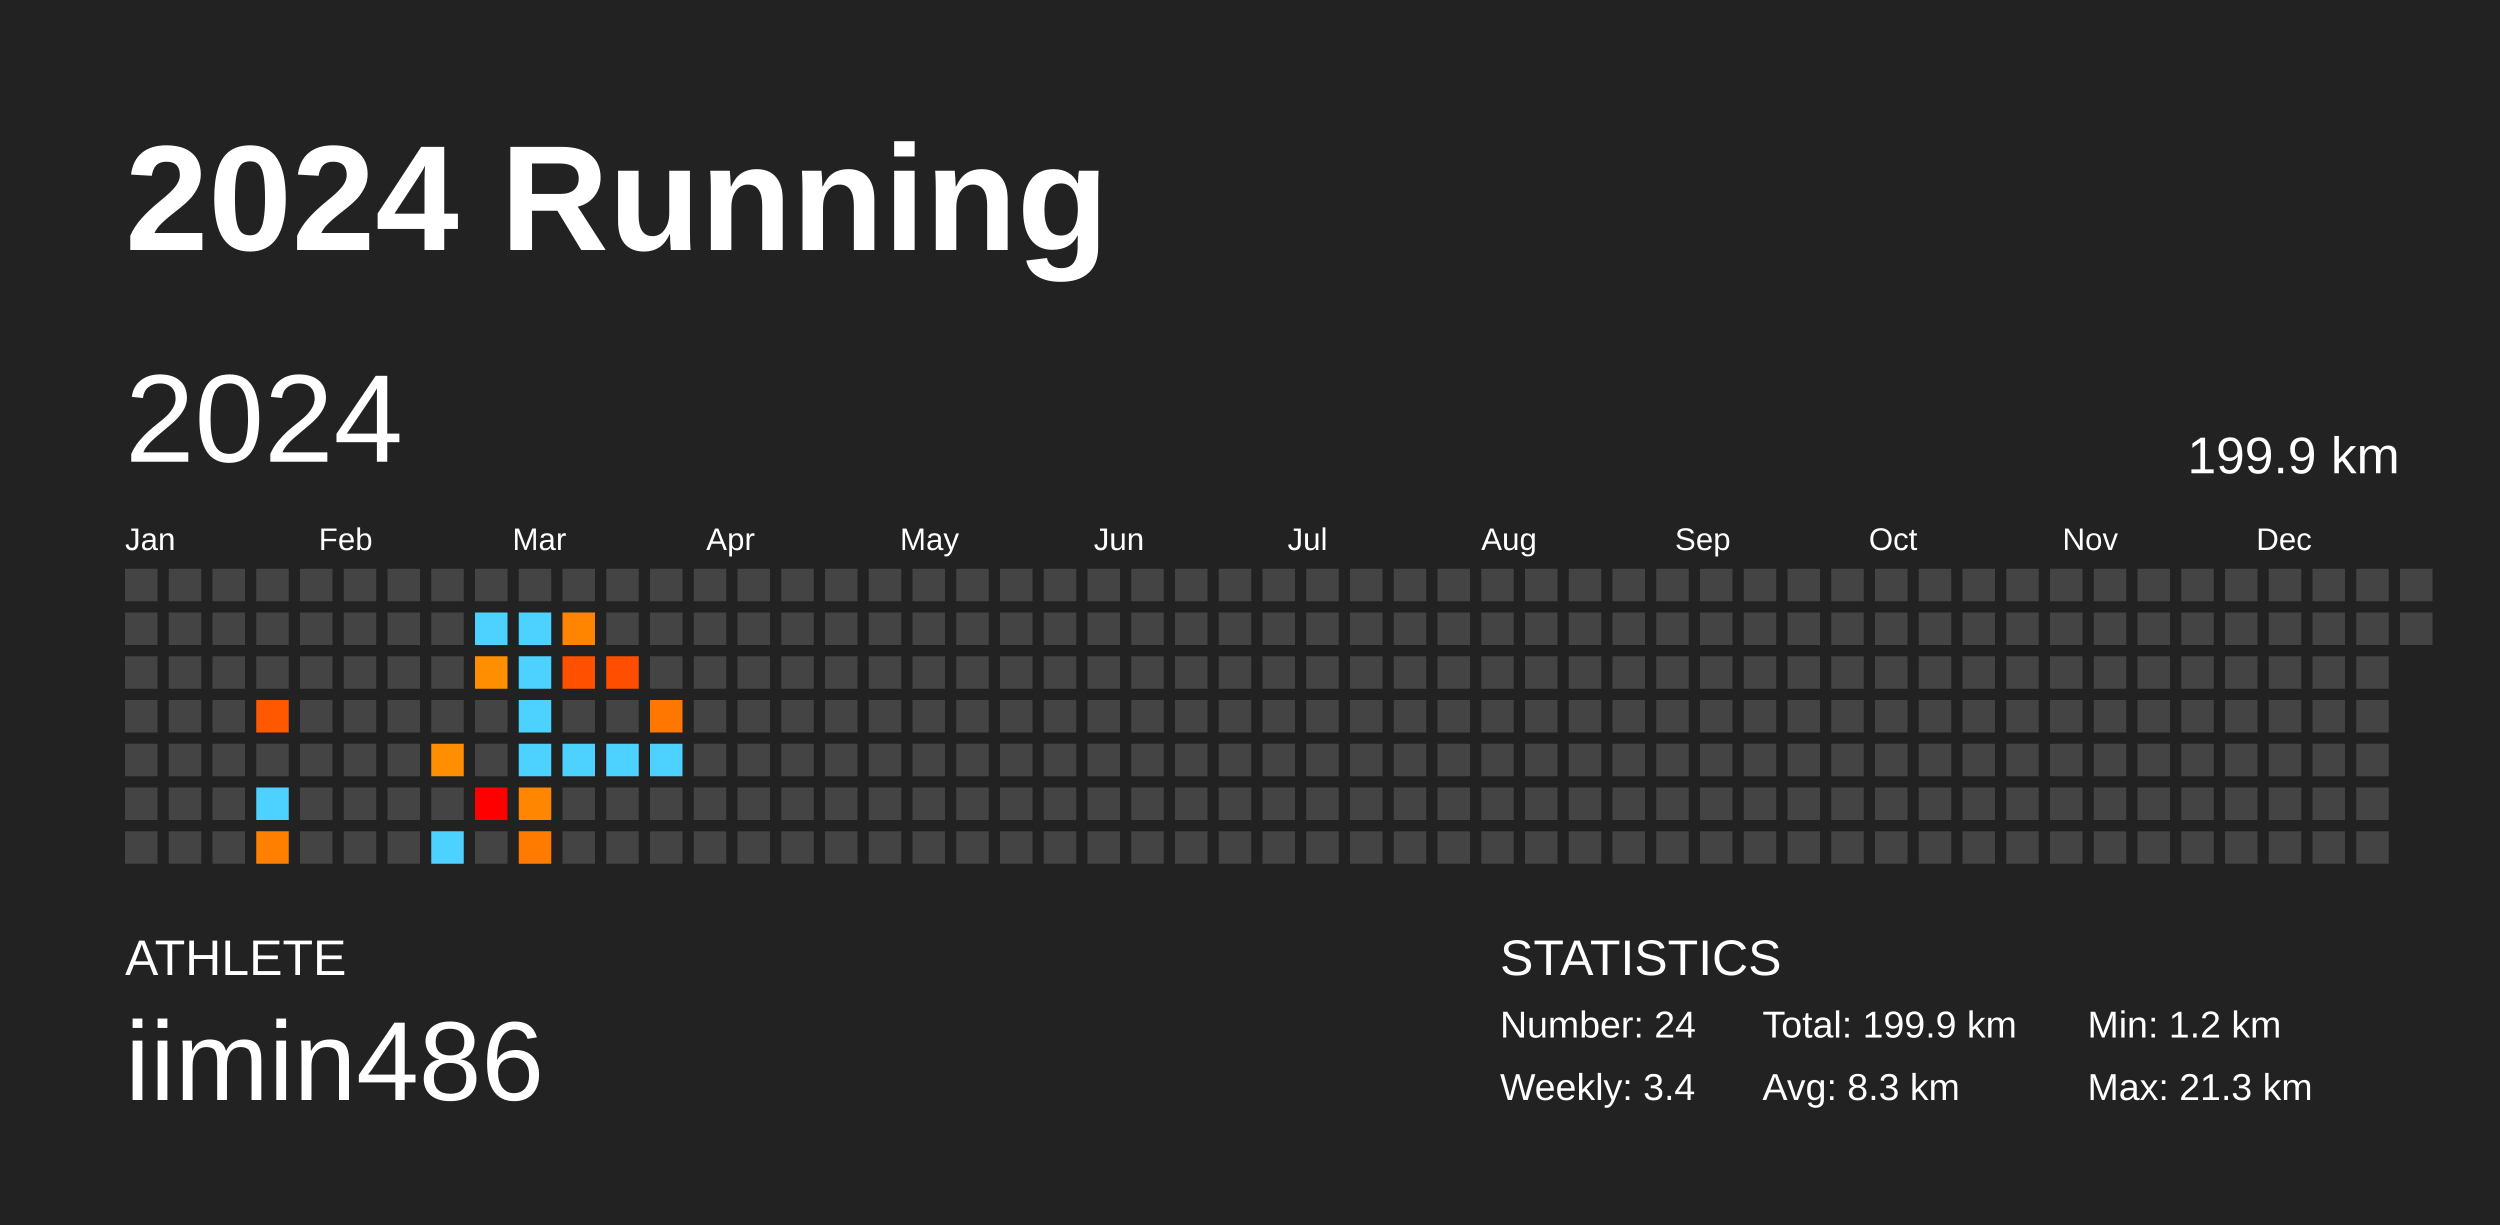
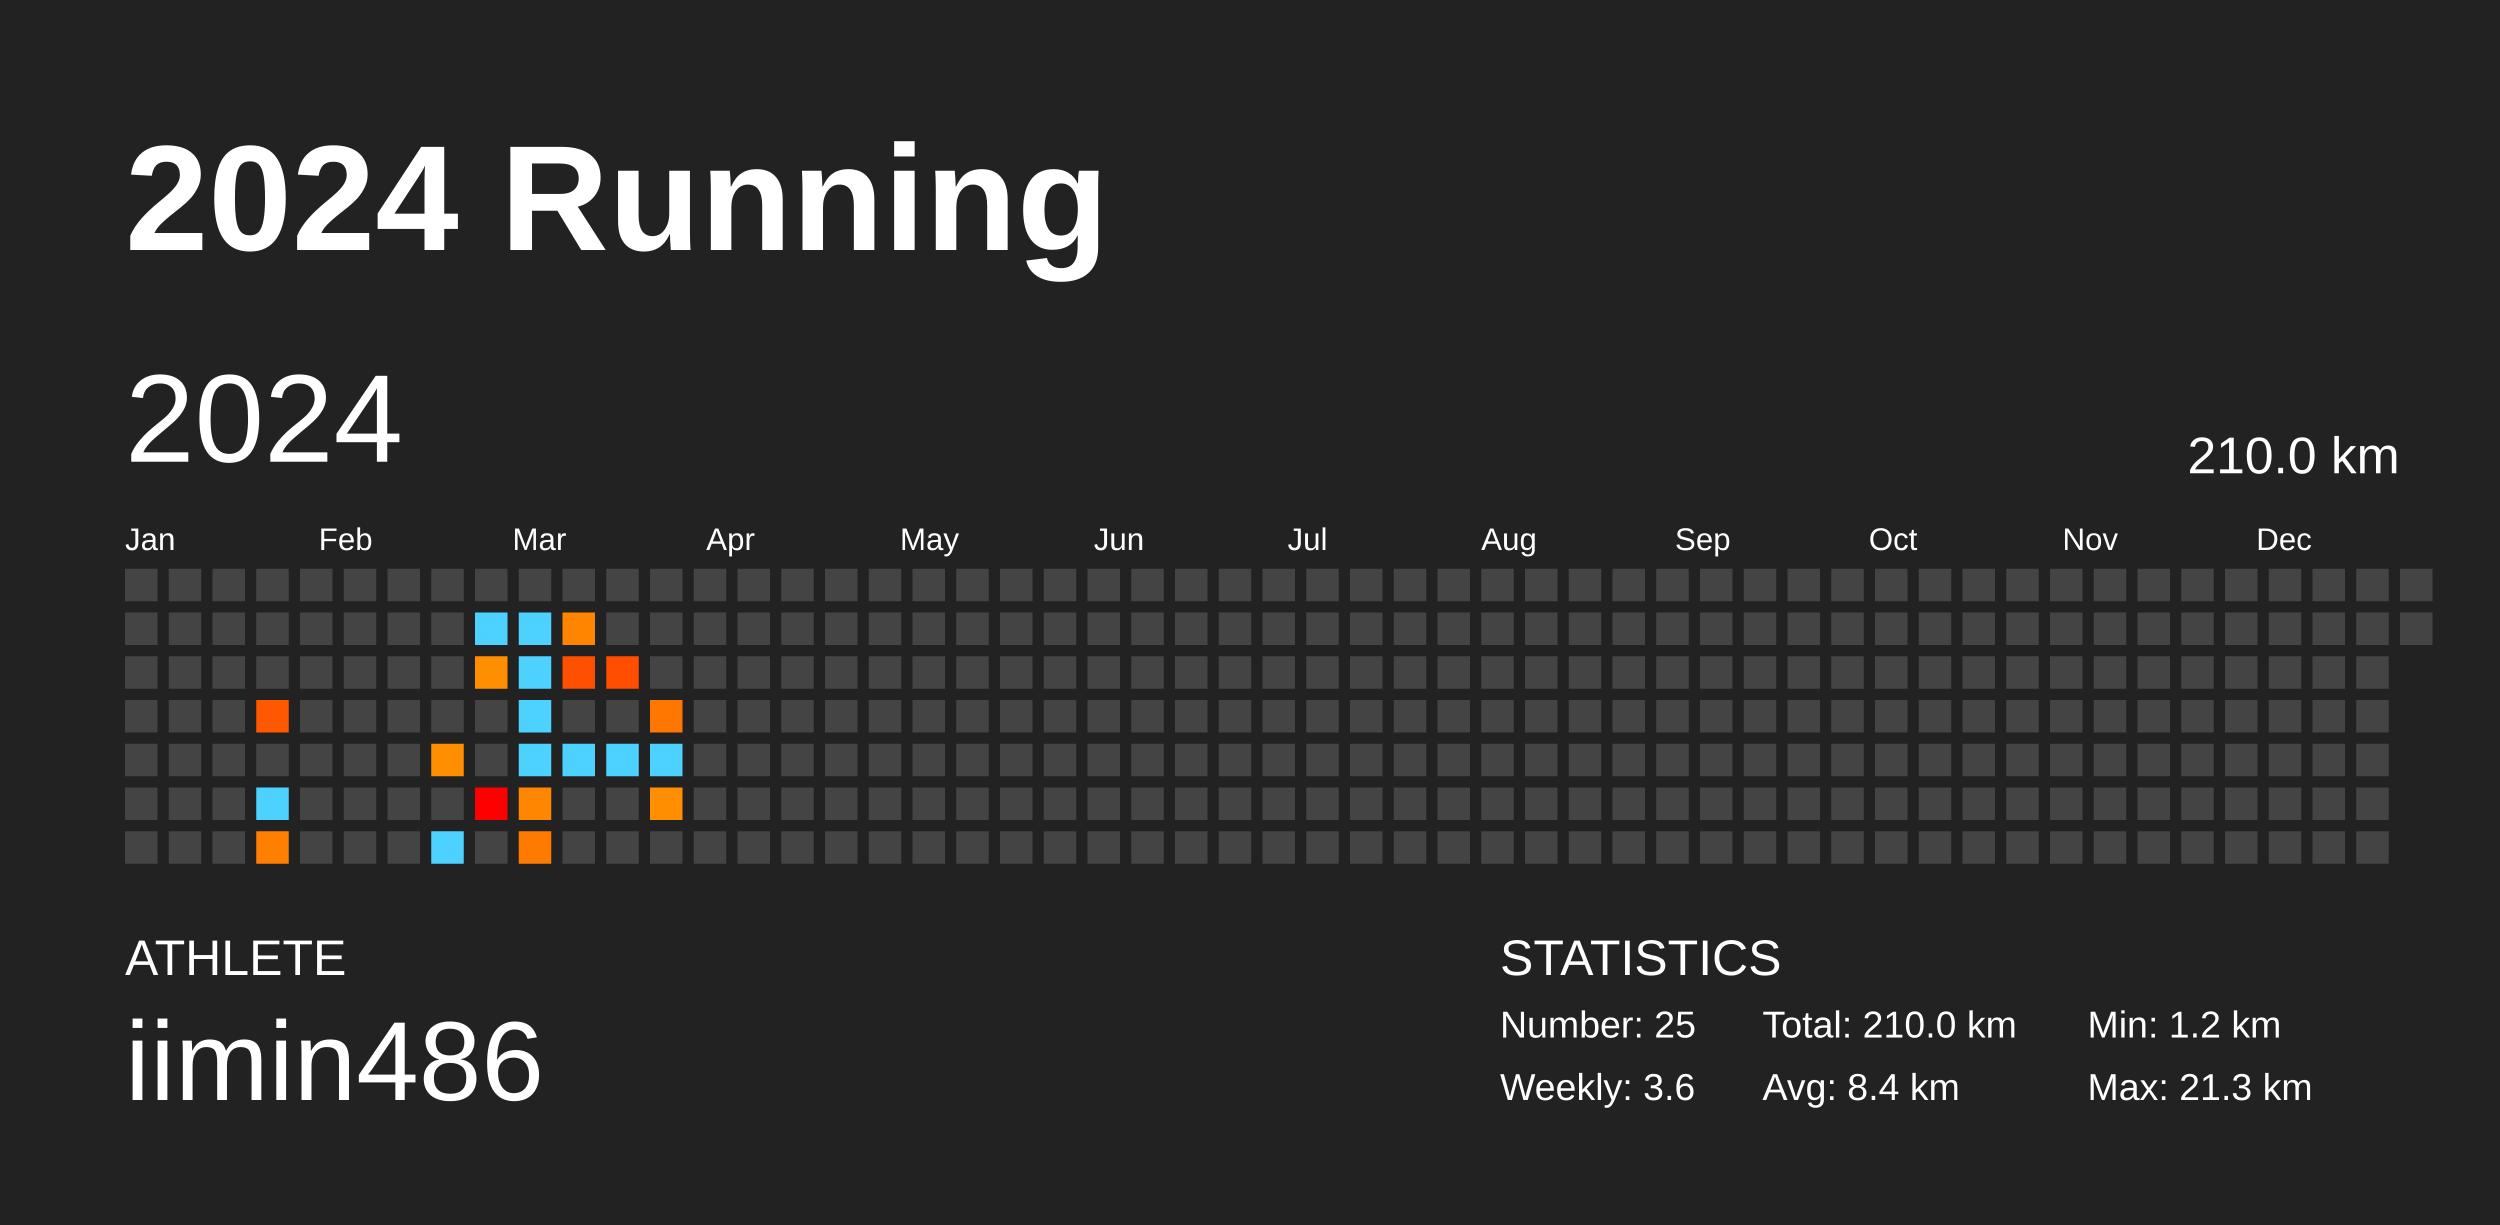
<svg xmlns="http://www.w3.org/2000/svg" baseProfile="full" height="98mm" version="1.1" viewBox="0,0,200,98" width="200mm">
  <defs />
  <rect fill="#222222" height="98" width="200" x="0" y="0" />
  <text fill="#FFFFFF" style="font-size:12px; font-family:Arial; font-weight:bold;" x="10" y="20">2024 Running</text>
  <text fill="#FFFFFF" style="font-size:4px; font-family:Arial" x="10" y="78">ATHLETE</text>
  <text fill="#FFFFFF" style="font-size:9px; font-family:Arial" x="10" y="88">iimin486</text>
  <text fill="#FFFFFF" style="font-size:4px; font-family:Arial" x="120" y="78">STATISTICS</text>
-   <text fill="#FFFFFF" style="font-size:3px; font-family:Arial" x="120" y="83">Number: 24</text>
-   <text fill="#FFFFFF" style="font-size:3px; font-family:Arial" x="120" y="88">Weekly: 3.4</text>
-   <text fill="#FFFFFF" style="font-size:3px; font-family:Arial" x="141" y="83">Total: 199.9 km</text>
-   <text fill="#FFFFFF" style="font-size:3px; font-family:Arial" x="141" y="88">Avg: 8.3 km</text>
+   <text fill="#FFFFFF" style="font-size:3px; font-family:Arial" x="120" y="83">Number: 25</text>
+   <text fill="#FFFFFF" style="font-size:3px; font-family:Arial" x="120" y="88">Weekly: 3.6</text>
+   <text fill="#FFFFFF" style="font-size:3px; font-family:Arial" x="141" y="83">Total: 210.0 km</text>
+   <text fill="#FFFFFF" style="font-size:3px; font-family:Arial" x="141" y="88">Avg: 8.4 km</text>
  <text fill="#FFFFFF" style="font-size:3px; font-family:Arial" x="167" y="83">Min: 1.2 km</text>
  <text fill="#FFFFFF" style="font-size:3px; font-family:Arial" x="167" y="88">Max: 21.3 km</text>
  <text dominant-baseline="hanging" fill="#FFFFFF" style="font-size:10.0px; font-family:Arial;" x="10" y="30">2024</text>
-   <text dominant-baseline="hanging" fill="#FFFFFF" style="font-size:4.125px; font-family:Arial;" x="175" y="35">199.9 km</text>
+   <text dominant-baseline="hanging" fill="#FFFFFF" style="font-size:4.125px; font-family:Arial;" x="175" y="35">210.0 km</text>
  <text fill="#FFFFFF" style="font-size:2.5px; font-family:Arial" x="10.0" y="44">Jan</text>
  <text fill="#FFFFFF" style="font-size:2.5px; font-family:Arial" x="25.5" y="44">Feb</text>
  <text fill="#FFFFFF" style="font-size:2.5px; font-family:Arial" x="41.0" y="44">Mar</text>
  <text fill="#FFFFFF" style="font-size:2.5px; font-family:Arial" x="56.5" y="44">Apr</text>
  <text fill="#FFFFFF" style="font-size:2.5px; font-family:Arial" x="72.0" y="44">May</text>
  <text fill="#FFFFFF" style="font-size:2.5px; font-family:Arial" x="87.5" y="44">Jun</text>
  <text fill="#FFFFFF" style="font-size:2.5px; font-family:Arial" x="103.0" y="44">Jul</text>
  <text fill="#FFFFFF" style="font-size:2.5px; font-family:Arial" x="118.5" y="44">Aug</text>
  <text fill="#FFFFFF" style="font-size:2.5px; font-family:Arial" x="134.0" y="44">Sep</text>
  <text fill="#FFFFFF" style="font-size:2.5px; font-family:Arial" x="149.5" y="44">Oct</text>
  <text fill="#FFFFFF" style="font-size:2.5px; font-family:Arial" x="165.0" y="44">Nov</text>
  <text fill="#FFFFFF" style="font-size:2.5px; font-family:Arial" x="180.5" y="44">Dec</text>
  <rect fill="#444444" height="2.6" width="2.6" x="10.0" y="45.5" />
  <rect fill="#444444" height="2.6" width="2.6" x="10.0" y="49.0" />
  <rect fill="#444444" height="2.6" width="2.6" x="10.0" y="52.5" />
  <rect fill="#444444" height="2.6" width="2.6" x="10.0" y="56.0" />
  <rect fill="#444444" height="2.6" width="2.6" x="10.0" y="59.5" />
  <rect fill="#444444" height="2.6" width="2.6" x="10.0" y="63.0" />
  <rect fill="#444444" height="2.6" width="2.6" x="10.0" y="66.5" />
  <rect fill="#444444" height="2.6" width="2.6" x="13.5" y="45.5" />
  <rect fill="#444444" height="2.6" width="2.6" x="13.5" y="49.0" />
  <rect fill="#444444" height="2.6" width="2.6" x="13.5" y="52.5" />
  <rect fill="#444444" height="2.6" width="2.6" x="13.5" y="56.0" />
  <rect fill="#444444" height="2.6" width="2.6" x="13.5" y="59.5" />
  <rect fill="#444444" height="2.6" width="2.6" x="13.5" y="63.0" />
  <rect fill="#444444" height="2.6" width="2.6" x="13.5" y="66.5" />
  <rect fill="#444444" height="2.6" width="2.6" x="17.0" y="45.5" />
  <rect fill="#444444" height="2.6" width="2.6" x="17.0" y="49.0" />
  <rect fill="#444444" height="2.6" width="2.6" x="17.0" y="52.5" />
  <rect fill="#444444" height="2.6" width="2.6" x="17.0" y="56.0" />
  <rect fill="#444444" height="2.6" width="2.6" x="17.0" y="59.5" />
  <rect fill="#444444" height="2.6" width="2.6" x="17.0" y="63.0" />
  <rect fill="#444444" height="2.6" width="2.6" x="17.0" y="66.5" />
  <rect fill="#444444" height="2.6" width="2.6" x="20.5" y="45.5" />
  <rect fill="#444444" height="2.6" width="2.6" x="20.5" y="49.0" />
  <rect fill="#444444" height="2.6" width="2.6" x="20.5" y="52.5" />
  <rect fill="#ff5800" height="2.6" width="2.6" x="20.5" y="56.0" />
  <rect fill="#444444" height="2.6" width="2.6" x="20.5" y="59.5" />
  <rect fill="#4dd2ff" height="2.6" width="2.6" x="20.5" y="63.0" />
  <rect fill="#ff7f00" height="2.6" width="2.6" x="20.5" y="66.5" />
  <rect fill="#444444" height="2.6" width="2.6" x="24.0" y="45.5" />
  <rect fill="#444444" height="2.6" width="2.6" x="24.0" y="49.0" />
  <rect fill="#444444" height="2.6" width="2.6" x="24.0" y="52.5" />
  <rect fill="#444444" height="2.6" width="2.6" x="24.0" y="56.0" />
  <rect fill="#444444" height="2.6" width="2.6" x="24.0" y="59.5" />
  <rect fill="#444444" height="2.6" width="2.6" x="24.0" y="63.0" />
  <rect fill="#444444" height="2.6" width="2.6" x="24.0" y="66.5" />
  <rect fill="#444444" height="2.6" width="2.6" x="27.5" y="45.5" />
  <rect fill="#444444" height="2.6" width="2.6" x="27.5" y="49.0" />
  <rect fill="#444444" height="2.6" width="2.6" x="27.5" y="52.5" />
  <rect fill="#444444" height="2.6" width="2.6" x="27.5" y="56.0" />
  <rect fill="#444444" height="2.6" width="2.6" x="27.5" y="59.5" />
  <rect fill="#444444" height="2.6" width="2.6" x="27.5" y="63.0" />
  <rect fill="#444444" height="2.6" width="2.6" x="27.5" y="66.5" />
  <rect fill="#444444" height="2.6" width="2.6" x="31.0" y="45.5" />
  <rect fill="#444444" height="2.6" width="2.6" x="31.0" y="49.0" />
  <rect fill="#444444" height="2.6" width="2.6" x="31.0" y="52.5" />
  <rect fill="#444444" height="2.6" width="2.6" x="31.0" y="56.0" />
  <rect fill="#444444" height="2.6" width="2.6" x="31.0" y="59.5" />
  <rect fill="#444444" height="2.6" width="2.6" x="31.0" y="63.0" />
  <rect fill="#444444" height="2.6" width="2.6" x="31.0" y="66.5" />
  <rect fill="#444444" height="2.6" width="2.6" x="34.5" y="45.5" />
  <rect fill="#444444" height="2.6" width="2.6" x="34.5" y="49.0" />
  <rect fill="#444444" height="2.6" width="2.6" x="34.5" y="52.5" />
  <rect fill="#444444" height="2.6" width="2.6" x="34.5" y="56.0" />
  <rect fill="#ff8f00" height="2.6" width="2.6" x="34.5" y="59.5" />
  <rect fill="#444444" height="2.6" width="2.6" x="34.5" y="63.0" />
  <rect fill="#4dd2ff" height="2.6" width="2.6" x="34.5" y="66.5" />
  <rect fill="#444444" height="2.6" width="2.6" x="38.0" y="45.5" />
  <rect fill="#4dd2ff" height="2.6" width="2.6" x="38.0" y="49.0" />
  <rect fill="#ff8f00" height="2.6" width="2.6" x="38.0" y="52.5" />
  <rect fill="#444444" height="2.6" width="2.6" x="38.0" y="56.0" />
  <rect fill="#444444" height="2.6" width="2.6" x="38.0" y="59.5" />
  <rect fill="red" height="2.6" width="2.6" x="38.0" y="63.0" />
  <rect fill="#444444" height="2.6" width="2.6" x="38.0" y="66.5" />
  <rect fill="#444444" height="2.6" width="2.6" x="41.5" y="45.5" />
  <rect fill="#4dd2ff" height="2.6" width="2.6" x="41.5" y="49.0" />
  <rect fill="#4dd2ff" height="2.6" width="2.6" x="41.5" y="52.5" />
  <rect fill="#4dd2ff" height="2.6" width="2.6" x="41.5" y="56.0" />
  <rect fill="#4dd2ff" height="2.6" width="2.6" x="41.5" y="59.5" />
  <rect fill="#ff8600" height="2.6" width="2.6" x="41.5" y="63.0" />
  <rect fill="#ff7b00" height="2.6" width="2.6" x="41.5" y="66.5" />
  <rect fill="#444444" height="2.6" width="2.6" x="45.0" y="45.5" />
  <rect fill="#ff8500" height="2.6" width="2.6" x="45.0" y="49.0" />
  <rect fill="#ff5000" height="2.6" width="2.6" x="45.0" y="52.5" />
  <rect fill="#444444" height="2.6" width="2.6" x="45.0" y="56.0" />
  <rect fill="#4dd2ff" height="2.6" width="2.6" x="45.0" y="59.5" />
  <rect fill="#444444" height="2.6" width="2.6" x="45.0" y="63.0" />
  <rect fill="#444444" height="2.6" width="2.6" x="45.0" y="66.5" />
  <rect fill="#444444" height="2.6" width="2.6" x="48.5" y="45.5" />
  <rect fill="#444444" height="2.6" width="2.6" x="48.5" y="49.0" />
  <rect fill="#ff4e00" height="2.6" width="2.6" x="48.5" y="52.5" />
  <rect fill="#444444" height="2.6" width="2.6" x="48.5" y="56.0" />
  <rect fill="#4dd2ff" height="2.6" width="2.6" x="48.5" y="59.5" />
  <rect fill="#444444" height="2.6" width="2.6" x="48.5" y="63.0" />
  <rect fill="#444444" height="2.6" width="2.6" x="48.5" y="66.5" />
  <rect fill="#444444" height="2.6" width="2.6" x="52.0" y="45.5" />
  <rect fill="#444444" height="2.6" width="2.6" x="52.0" y="49.0" />
  <rect fill="#444444" height="2.6" width="2.6" x="52.0" y="52.5" />
  <rect fill="#ff7600" height="2.6" width="2.6" x="52.0" y="56.0" />
  <rect fill="#4dd2ff" height="2.6" width="2.6" x="52.0" y="59.5" />
-   <rect fill="#444444" height="2.6" width="2.6" x="52.0" y="63.0" />
+   <rect fill="#ff8f00" height="2.6" width="2.6" x="52.0" y="63.0" />
  <rect fill="#444444" height="2.6" width="2.6" x="52.0" y="66.5" />
  <rect fill="#444444" height="2.6" width="2.6" x="55.5" y="45.5" />
  <rect fill="#444444" height="2.6" width="2.6" x="55.5" y="49.0" />
  <rect fill="#444444" height="2.6" width="2.6" x="55.5" y="52.5" />
  <rect fill="#444444" height="2.6" width="2.6" x="55.5" y="56.0" />
  <rect fill="#444444" height="2.6" width="2.6" x="55.5" y="59.5" />
  <rect fill="#444444" height="2.6" width="2.6" x="55.5" y="63.0" />
  <rect fill="#444444" height="2.6" width="2.6" x="55.5" y="66.5" />
  <rect fill="#444444" height="2.6" width="2.6" x="59.0" y="45.5" />
  <rect fill="#444444" height="2.6" width="2.6" x="59.0" y="49.0" />
  <rect fill="#444444" height="2.6" width="2.6" x="59.0" y="52.5" />
  <rect fill="#444444" height="2.6" width="2.6" x="59.0" y="56.0" />
  <rect fill="#444444" height="2.6" width="2.6" x="59.0" y="59.5" />
  <rect fill="#444444" height="2.6" width="2.6" x="59.0" y="63.0" />
  <rect fill="#444444" height="2.6" width="2.6" x="59.0" y="66.5" />
  <rect fill="#444444" height="2.6" width="2.6" x="62.5" y="45.5" />
  <rect fill="#444444" height="2.6" width="2.6" x="62.5" y="49.0" />
  <rect fill="#444444" height="2.6" width="2.6" x="62.5" y="52.5" />
  <rect fill="#444444" height="2.6" width="2.6" x="62.5" y="56.0" />
  <rect fill="#444444" height="2.6" width="2.6" x="62.5" y="59.5" />
  <rect fill="#444444" height="2.6" width="2.6" x="62.5" y="63.0" />
  <rect fill="#444444" height="2.6" width="2.6" x="62.5" y="66.5" />
  <rect fill="#444444" height="2.6" width="2.6" x="66.0" y="45.5" />
  <rect fill="#444444" height="2.6" width="2.6" x="66.0" y="49.0" />
  <rect fill="#444444" height="2.6" width="2.6" x="66.0" y="52.5" />
  <rect fill="#444444" height="2.6" width="2.6" x="66.0" y="56.0" />
  <rect fill="#444444" height="2.6" width="2.6" x="66.0" y="59.5" />
  <rect fill="#444444" height="2.6" width="2.6" x="66.0" y="63.0" />
  <rect fill="#444444" height="2.6" width="2.6" x="66.0" y="66.5" />
  <rect fill="#444444" height="2.6" width="2.6" x="69.5" y="45.5" />
  <rect fill="#444444" height="2.6" width="2.6" x="69.5" y="49.0" />
  <rect fill="#444444" height="2.6" width="2.6" x="69.5" y="52.5" />
  <rect fill="#444444" height="2.6" width="2.6" x="69.5" y="56.0" />
  <rect fill="#444444" height="2.6" width="2.6" x="69.5" y="59.5" />
  <rect fill="#444444" height="2.6" width="2.6" x="69.5" y="63.0" />
  <rect fill="#444444" height="2.6" width="2.6" x="69.5" y="66.5" />
  <rect fill="#444444" height="2.6" width="2.6" x="73.0" y="45.5" />
  <rect fill="#444444" height="2.6" width="2.6" x="73.0" y="49.0" />
  <rect fill="#444444" height="2.6" width="2.6" x="73.0" y="52.5" />
  <rect fill="#444444" height="2.6" width="2.6" x="73.0" y="56.0" />
  <rect fill="#444444" height="2.6" width="2.6" x="73.0" y="59.5" />
  <rect fill="#444444" height="2.6" width="2.6" x="73.0" y="63.0" />
  <rect fill="#444444" height="2.6" width="2.6" x="73.0" y="66.5" />
  <rect fill="#444444" height="2.6" width="2.6" x="76.5" y="45.5" />
  <rect fill="#444444" height="2.6" width="2.6" x="76.5" y="49.0" />
  <rect fill="#444444" height="2.6" width="2.6" x="76.5" y="52.5" />
  <rect fill="#444444" height="2.6" width="2.6" x="76.5" y="56.0" />
  <rect fill="#444444" height="2.6" width="2.6" x="76.5" y="59.5" />
  <rect fill="#444444" height="2.6" width="2.6" x="76.5" y="63.0" />
  <rect fill="#444444" height="2.6" width="2.6" x="76.5" y="66.5" />
  <rect fill="#444444" height="2.6" width="2.6" x="80.0" y="45.5" />
  <rect fill="#444444" height="2.6" width="2.6" x="80.0" y="49.0" />
  <rect fill="#444444" height="2.6" width="2.6" x="80.0" y="52.5" />
  <rect fill="#444444" height="2.6" width="2.6" x="80.0" y="56.0" />
  <rect fill="#444444" height="2.6" width="2.6" x="80.0" y="59.5" />
  <rect fill="#444444" height="2.6" width="2.6" x="80.0" y="63.0" />
  <rect fill="#444444" height="2.6" width="2.6" x="80.0" y="66.5" />
  <rect fill="#444444" height="2.6" width="2.6" x="83.5" y="45.5" />
  <rect fill="#444444" height="2.6" width="2.6" x="83.5" y="49.0" />
  <rect fill="#444444" height="2.6" width="2.6" x="83.5" y="52.5" />
  <rect fill="#444444" height="2.6" width="2.6" x="83.5" y="56.0" />
  <rect fill="#444444" height="2.6" width="2.6" x="83.5" y="59.5" />
  <rect fill="#444444" height="2.6" width="2.6" x="83.5" y="63.0" />
  <rect fill="#444444" height="2.6" width="2.6" x="83.5" y="66.5" />
  <rect fill="#444444" height="2.6" width="2.6" x="87.0" y="45.5" />
  <rect fill="#444444" height="2.6" width="2.6" x="87.0" y="49.0" />
  <rect fill="#444444" height="2.6" width="2.6" x="87.0" y="52.5" />
  <rect fill="#444444" height="2.6" width="2.6" x="87.0" y="56.0" />
  <rect fill="#444444" height="2.6" width="2.6" x="87.0" y="59.5" />
  <rect fill="#444444" height="2.6" width="2.6" x="87.0" y="63.0" />
  <rect fill="#444444" height="2.6" width="2.6" x="87.0" y="66.5" />
  <rect fill="#444444" height="2.6" width="2.6" x="90.5" y="45.5" />
  <rect fill="#444444" height="2.6" width="2.6" x="90.5" y="49.0" />
  <rect fill="#444444" height="2.6" width="2.6" x="90.5" y="52.5" />
  <rect fill="#444444" height="2.6" width="2.6" x="90.5" y="56.0" />
  <rect fill="#444444" height="2.6" width="2.6" x="90.5" y="59.5" />
  <rect fill="#444444" height="2.6" width="2.6" x="90.5" y="63.0" />
  <rect fill="#444444" height="2.6" width="2.6" x="90.5" y="66.5" />
  <rect fill="#444444" height="2.6" width="2.6" x="94.0" y="45.5" />
  <rect fill="#444444" height="2.6" width="2.6" x="94.0" y="49.0" />
  <rect fill="#444444" height="2.6" width="2.6" x="94.0" y="52.5" />
  <rect fill="#444444" height="2.6" width="2.6" x="94.0" y="56.0" />
  <rect fill="#444444" height="2.6" width="2.6" x="94.0" y="59.5" />
  <rect fill="#444444" height="2.6" width="2.6" x="94.0" y="63.0" />
  <rect fill="#444444" height="2.6" width="2.6" x="94.0" y="66.5" />
  <rect fill="#444444" height="2.6" width="2.6" x="97.5" y="45.5" />
  <rect fill="#444444" height="2.6" width="2.6" x="97.5" y="49.0" />
  <rect fill="#444444" height="2.6" width="2.6" x="97.5" y="52.5" />
  <rect fill="#444444" height="2.6" width="2.6" x="97.5" y="56.0" />
  <rect fill="#444444" height="2.6" width="2.6" x="97.5" y="59.5" />
  <rect fill="#444444" height="2.6" width="2.6" x="97.5" y="63.0" />
  <rect fill="#444444" height="2.6" width="2.6" x="97.5" y="66.5" />
  <rect fill="#444444" height="2.6" width="2.6" x="101.0" y="45.5" />
  <rect fill="#444444" height="2.6" width="2.6" x="101.0" y="49.0" />
  <rect fill="#444444" height="2.6" width="2.6" x="101.0" y="52.5" />
  <rect fill="#444444" height="2.6" width="2.6" x="101.0" y="56.0" />
  <rect fill="#444444" height="2.6" width="2.6" x="101.0" y="59.5" />
  <rect fill="#444444" height="2.6" width="2.6" x="101.0" y="63.0" />
  <rect fill="#444444" height="2.6" width="2.6" x="101.0" y="66.5" />
  <rect fill="#444444" height="2.6" width="2.6" x="104.5" y="45.5" />
  <rect fill="#444444" height="2.6" width="2.6" x="104.5" y="49.0" />
  <rect fill="#444444" height="2.6" width="2.6" x="104.5" y="52.5" />
  <rect fill="#444444" height="2.6" width="2.6" x="104.5" y="56.0" />
  <rect fill="#444444" height="2.6" width="2.6" x="104.5" y="59.5" />
  <rect fill="#444444" height="2.6" width="2.6" x="104.5" y="63.0" />
  <rect fill="#444444" height="2.6" width="2.6" x="104.5" y="66.5" />
  <rect fill="#444444" height="2.6" width="2.6" x="108.0" y="45.5" />
  <rect fill="#444444" height="2.6" width="2.6" x="108.0" y="49.0" />
  <rect fill="#444444" height="2.6" width="2.6" x="108.0" y="52.5" />
  <rect fill="#444444" height="2.6" width="2.6" x="108.0" y="56.0" />
  <rect fill="#444444" height="2.6" width="2.6" x="108.0" y="59.5" />
  <rect fill="#444444" height="2.6" width="2.6" x="108.0" y="63.0" />
  <rect fill="#444444" height="2.6" width="2.6" x="108.0" y="66.5" />
  <rect fill="#444444" height="2.6" width="2.6" x="111.5" y="45.5" />
  <rect fill="#444444" height="2.6" width="2.6" x="111.5" y="49.0" />
  <rect fill="#444444" height="2.6" width="2.6" x="111.5" y="52.5" />
  <rect fill="#444444" height="2.6" width="2.6" x="111.5" y="56.0" />
  <rect fill="#444444" height="2.6" width="2.6" x="111.5" y="59.5" />
  <rect fill="#444444" height="2.6" width="2.6" x="111.5" y="63.0" />
  <rect fill="#444444" height="2.6" width="2.6" x="111.5" y="66.5" />
  <rect fill="#444444" height="2.6" width="2.6" x="115.0" y="45.5" />
  <rect fill="#444444" height="2.6" width="2.6" x="115.0" y="49.0" />
  <rect fill="#444444" height="2.6" width="2.6" x="115.0" y="52.5" />
  <rect fill="#444444" height="2.6" width="2.6" x="115.0" y="56.0" />
  <rect fill="#444444" height="2.6" width="2.6" x="115.0" y="59.5" />
  <rect fill="#444444" height="2.6" width="2.6" x="115.0" y="63.0" />
  <rect fill="#444444" height="2.6" width="2.6" x="115.0" y="66.5" />
  <rect fill="#444444" height="2.6" width="2.6" x="118.5" y="45.5" />
  <rect fill="#444444" height="2.6" width="2.6" x="118.5" y="49.0" />
  <rect fill="#444444" height="2.6" width="2.6" x="118.5" y="52.5" />
  <rect fill="#444444" height="2.6" width="2.6" x="118.5" y="56.0" />
  <rect fill="#444444" height="2.6" width="2.6" x="118.5" y="59.5" />
  <rect fill="#444444" height="2.6" width="2.6" x="118.5" y="63.0" />
  <rect fill="#444444" height="2.6" width="2.6" x="118.5" y="66.5" />
  <rect fill="#444444" height="2.6" width="2.6" x="122.0" y="45.5" />
  <rect fill="#444444" height="2.6" width="2.6" x="122.0" y="49.0" />
  <rect fill="#444444" height="2.6" width="2.6" x="122.0" y="52.5" />
  <rect fill="#444444" height="2.6" width="2.6" x="122.0" y="56.0" />
  <rect fill="#444444" height="2.6" width="2.6" x="122.0" y="59.5" />
  <rect fill="#444444" height="2.6" width="2.6" x="122.0" y="63.0" />
  <rect fill="#444444" height="2.6" width="2.6" x="122.0" y="66.5" />
  <rect fill="#444444" height="2.6" width="2.6" x="125.5" y="45.5" />
  <rect fill="#444444" height="2.6" width="2.6" x="125.5" y="49.0" />
  <rect fill="#444444" height="2.6" width="2.6" x="125.5" y="52.5" />
  <rect fill="#444444" height="2.6" width="2.6" x="125.5" y="56.0" />
  <rect fill="#444444" height="2.6" width="2.6" x="125.5" y="59.5" />
  <rect fill="#444444" height="2.6" width="2.6" x="125.5" y="63.0" />
  <rect fill="#444444" height="2.6" width="2.6" x="125.5" y="66.5" />
  <rect fill="#444444" height="2.6" width="2.6" x="129.0" y="45.5" />
  <rect fill="#444444" height="2.6" width="2.6" x="129.0" y="49.0" />
  <rect fill="#444444" height="2.6" width="2.6" x="129.0" y="52.5" />
  <rect fill="#444444" height="2.6" width="2.6" x="129.0" y="56.0" />
  <rect fill="#444444" height="2.6" width="2.6" x="129.0" y="59.5" />
  <rect fill="#444444" height="2.6" width="2.6" x="129.0" y="63.0" />
  <rect fill="#444444" height="2.6" width="2.6" x="129.0" y="66.5" />
  <rect fill="#444444" height="2.6" width="2.6" x="132.5" y="45.5" />
  <rect fill="#444444" height="2.6" width="2.6" x="132.5" y="49.0" />
  <rect fill="#444444" height="2.6" width="2.6" x="132.5" y="52.5" />
  <rect fill="#444444" height="2.6" width="2.6" x="132.5" y="56.0" />
  <rect fill="#444444" height="2.6" width="2.6" x="132.5" y="59.5" />
  <rect fill="#444444" height="2.6" width="2.6" x="132.5" y="63.0" />
  <rect fill="#444444" height="2.6" width="2.6" x="132.5" y="66.5" />
  <rect fill="#444444" height="2.6" width="2.6" x="136.0" y="45.5" />
  <rect fill="#444444" height="2.6" width="2.6" x="136.0" y="49.0" />
  <rect fill="#444444" height="2.6" width="2.6" x="136.0" y="52.5" />
  <rect fill="#444444" height="2.6" width="2.6" x="136.0" y="56.0" />
  <rect fill="#444444" height="2.6" width="2.6" x="136.0" y="59.5" />
  <rect fill="#444444" height="2.6" width="2.6" x="136.0" y="63.0" />
  <rect fill="#444444" height="2.6" width="2.6" x="136.0" y="66.5" />
  <rect fill="#444444" height="2.6" width="2.6" x="139.5" y="45.5" />
  <rect fill="#444444" height="2.6" width="2.6" x="139.5" y="49.0" />
  <rect fill="#444444" height="2.6" width="2.6" x="139.5" y="52.5" />
  <rect fill="#444444" height="2.6" width="2.6" x="139.5" y="56.0" />
  <rect fill="#444444" height="2.6" width="2.6" x="139.5" y="59.5" />
  <rect fill="#444444" height="2.6" width="2.6" x="139.5" y="63.0" />
  <rect fill="#444444" height="2.6" width="2.6" x="139.5" y="66.5" />
  <rect fill="#444444" height="2.6" width="2.6" x="143.0" y="45.5" />
  <rect fill="#444444" height="2.6" width="2.6" x="143.0" y="49.0" />
  <rect fill="#444444" height="2.6" width="2.6" x="143.0" y="52.5" />
  <rect fill="#444444" height="2.6" width="2.6" x="143.0" y="56.0" />
  <rect fill="#444444" height="2.6" width="2.6" x="143.0" y="59.5" />
  <rect fill="#444444" height="2.6" width="2.6" x="143.0" y="63.0" />
  <rect fill="#444444" height="2.6" width="2.6" x="143.0" y="66.5" />
  <rect fill="#444444" height="2.6" width="2.6" x="146.5" y="45.5" />
  <rect fill="#444444" height="2.6" width="2.6" x="146.5" y="49.0" />
  <rect fill="#444444" height="2.6" width="2.6" x="146.5" y="52.5" />
  <rect fill="#444444" height="2.6" width="2.6" x="146.5" y="56.0" />
  <rect fill="#444444" height="2.6" width="2.6" x="146.5" y="59.5" />
  <rect fill="#444444" height="2.6" width="2.6" x="146.5" y="63.0" />
  <rect fill="#444444" height="2.6" width="2.6" x="146.5" y="66.5" />
  <rect fill="#444444" height="2.6" width="2.6" x="150.0" y="45.5" />
  <rect fill="#444444" height="2.6" width="2.6" x="150.0" y="49.0" />
  <rect fill="#444444" height="2.6" width="2.6" x="150.0" y="52.5" />
  <rect fill="#444444" height="2.6" width="2.6" x="150.0" y="56.0" />
  <rect fill="#444444" height="2.6" width="2.6" x="150.0" y="59.5" />
  <rect fill="#444444" height="2.6" width="2.6" x="150.0" y="63.0" />
  <rect fill="#444444" height="2.6" width="2.6" x="150.0" y="66.5" />
  <rect fill="#444444" height="2.6" width="2.6" x="153.5" y="45.5" />
  <rect fill="#444444" height="2.6" width="2.6" x="153.5" y="49.0" />
  <rect fill="#444444" height="2.6" width="2.6" x="153.5" y="52.5" />
  <rect fill="#444444" height="2.6" width="2.6" x="153.5" y="56.0" />
  <rect fill="#444444" height="2.6" width="2.6" x="153.5" y="59.5" />
  <rect fill="#444444" height="2.6" width="2.6" x="153.5" y="63.0" />
  <rect fill="#444444" height="2.6" width="2.6" x="153.5" y="66.5" />
  <rect fill="#444444" height="2.6" width="2.6" x="157.0" y="45.5" />
  <rect fill="#444444" height="2.6" width="2.6" x="157.0" y="49.0" />
  <rect fill="#444444" height="2.6" width="2.6" x="157.0" y="52.5" />
  <rect fill="#444444" height="2.6" width="2.6" x="157.0" y="56.0" />
  <rect fill="#444444" height="2.6" width="2.6" x="157.0" y="59.5" />
  <rect fill="#444444" height="2.6" width="2.6" x="157.0" y="63.0" />
  <rect fill="#444444" height="2.6" width="2.6" x="157.0" y="66.5" />
  <rect fill="#444444" height="2.6" width="2.6" x="160.5" y="45.5" />
  <rect fill="#444444" height="2.6" width="2.6" x="160.5" y="49.0" />
  <rect fill="#444444" height="2.6" width="2.6" x="160.5" y="52.5" />
  <rect fill="#444444" height="2.6" width="2.6" x="160.5" y="56.0" />
  <rect fill="#444444" height="2.6" width="2.6" x="160.5" y="59.5" />
  <rect fill="#444444" height="2.6" width="2.6" x="160.5" y="63.0" />
  <rect fill="#444444" height="2.6" width="2.6" x="160.5" y="66.5" />
  <rect fill="#444444" height="2.6" width="2.6" x="164.0" y="45.5" />
  <rect fill="#444444" height="2.6" width="2.6" x="164.0" y="49.0" />
  <rect fill="#444444" height="2.6" width="2.6" x="164.0" y="52.5" />
  <rect fill="#444444" height="2.6" width="2.6" x="164.0" y="56.0" />
  <rect fill="#444444" height="2.6" width="2.6" x="164.0" y="59.5" />
  <rect fill="#444444" height="2.6" width="2.6" x="164.0" y="63.0" />
  <rect fill="#444444" height="2.6" width="2.6" x="164.0" y="66.5" />
  <rect fill="#444444" height="2.6" width="2.6" x="167.5" y="45.5" />
  <rect fill="#444444" height="2.6" width="2.6" x="167.5" y="49.0" />
  <rect fill="#444444" height="2.6" width="2.6" x="167.5" y="52.5" />
  <rect fill="#444444" height="2.6" width="2.6" x="167.5" y="56.0" />
  <rect fill="#444444" height="2.6" width="2.6" x="167.5" y="59.5" />
  <rect fill="#444444" height="2.6" width="2.6" x="167.5" y="63.0" />
  <rect fill="#444444" height="2.6" width="2.6" x="167.5" y="66.5" />
  <rect fill="#444444" height="2.6" width="2.6" x="171.0" y="45.5" />
  <rect fill="#444444" height="2.6" width="2.6" x="171.0" y="49.0" />
  <rect fill="#444444" height="2.6" width="2.6" x="171.0" y="52.5" />
  <rect fill="#444444" height="2.6" width="2.6" x="171.0" y="56.0" />
  <rect fill="#444444" height="2.6" width="2.6" x="171.0" y="59.5" />
  <rect fill="#444444" height="2.6" width="2.6" x="171.0" y="63.0" />
  <rect fill="#444444" height="2.6" width="2.6" x="171.0" y="66.5" />
  <rect fill="#444444" height="2.6" width="2.6" x="174.5" y="45.5" />
  <rect fill="#444444" height="2.6" width="2.6" x="174.5" y="49.0" />
  <rect fill="#444444" height="2.6" width="2.6" x="174.5" y="52.5" />
  <rect fill="#444444" height="2.6" width="2.6" x="174.5" y="56.0" />
  <rect fill="#444444" height="2.6" width="2.6" x="174.5" y="59.5" />
  <rect fill="#444444" height="2.6" width="2.6" x="174.5" y="63.0" />
  <rect fill="#444444" height="2.6" width="2.6" x="174.5" y="66.5" />
  <rect fill="#444444" height="2.6" width="2.6" x="178.0" y="45.5" />
  <rect fill="#444444" height="2.6" width="2.6" x="178.0" y="49.0" />
  <rect fill="#444444" height="2.6" width="2.6" x="178.0" y="52.5" />
  <rect fill="#444444" height="2.6" width="2.6" x="178.0" y="56.0" />
  <rect fill="#444444" height="2.6" width="2.6" x="178.0" y="59.5" />
  <rect fill="#444444" height="2.6" width="2.6" x="178.0" y="63.0" />
  <rect fill="#444444" height="2.6" width="2.6" x="178.0" y="66.5" />
  <rect fill="#444444" height="2.6" width="2.6" x="181.5" y="45.5" />
  <rect fill="#444444" height="2.6" width="2.6" x="181.5" y="49.0" />
  <rect fill="#444444" height="2.6" width="2.6" x="181.5" y="52.5" />
  <rect fill="#444444" height="2.6" width="2.6" x="181.5" y="56.0" />
  <rect fill="#444444" height="2.6" width="2.6" x="181.5" y="59.5" />
  <rect fill="#444444" height="2.6" width="2.6" x="181.5" y="63.0" />
  <rect fill="#444444" height="2.6" width="2.6" x="181.5" y="66.5" />
  <rect fill="#444444" height="2.6" width="2.6" x="185.0" y="45.5" />
  <rect fill="#444444" height="2.6" width="2.6" x="185.0" y="49.0" />
  <rect fill="#444444" height="2.6" width="2.6" x="185.0" y="52.5" />
  <rect fill="#444444" height="2.6" width="2.6" x="185.0" y="56.0" />
  <rect fill="#444444" height="2.6" width="2.6" x="185.0" y="59.5" />
  <rect fill="#444444" height="2.6" width="2.6" x="185.0" y="63.0" />
  <rect fill="#444444" height="2.6" width="2.6" x="185.0" y="66.5" />
  <rect fill="#444444" height="2.6" width="2.6" x="188.5" y="45.5" />
  <rect fill="#444444" height="2.6" width="2.6" x="188.5" y="49.0" />
  <rect fill="#444444" height="2.6" width="2.6" x="188.5" y="52.5" />
  <rect fill="#444444" height="2.6" width="2.6" x="188.5" y="56.0" />
  <rect fill="#444444" height="2.6" width="2.6" x="188.5" y="59.5" />
  <rect fill="#444444" height="2.6" width="2.6" x="188.5" y="63.0" />
  <rect fill="#444444" height="2.6" width="2.6" x="188.5" y="66.5" />
  <rect fill="#444444" height="2.6" width="2.6" x="192.0" y="45.5" />
  <rect fill="#444444" height="2.6" width="2.6" x="192.0" y="49.0" />
</svg>
